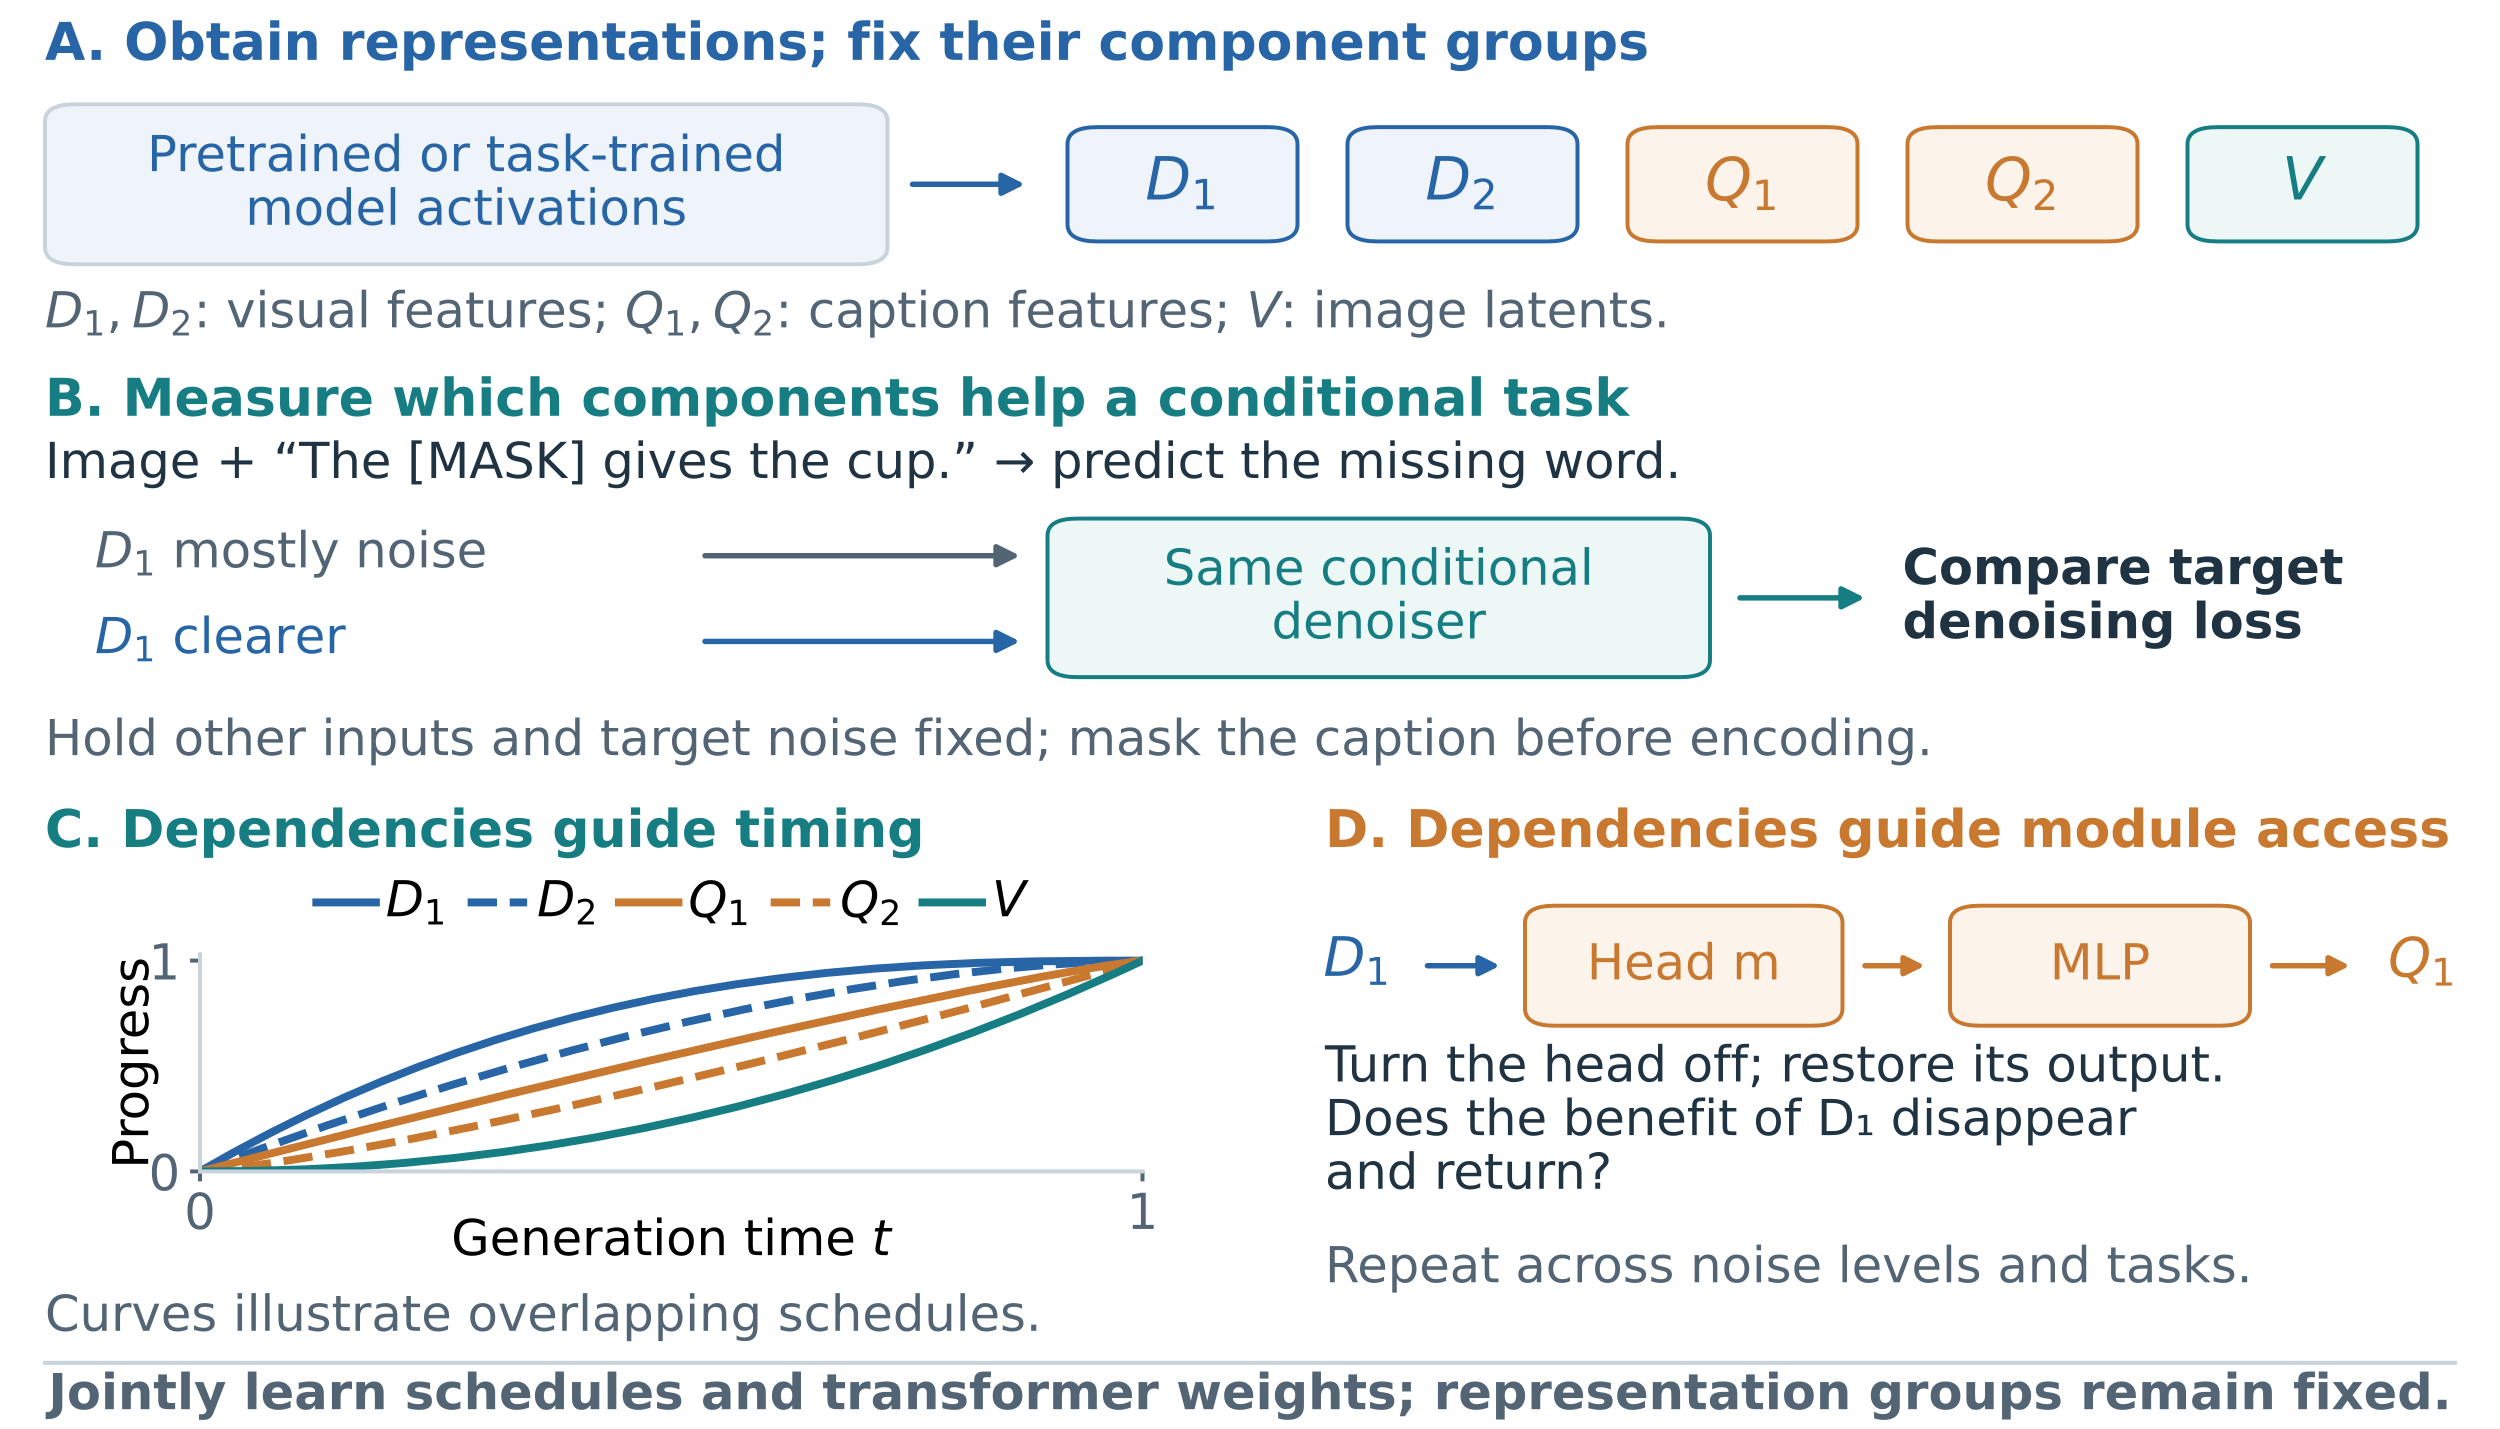
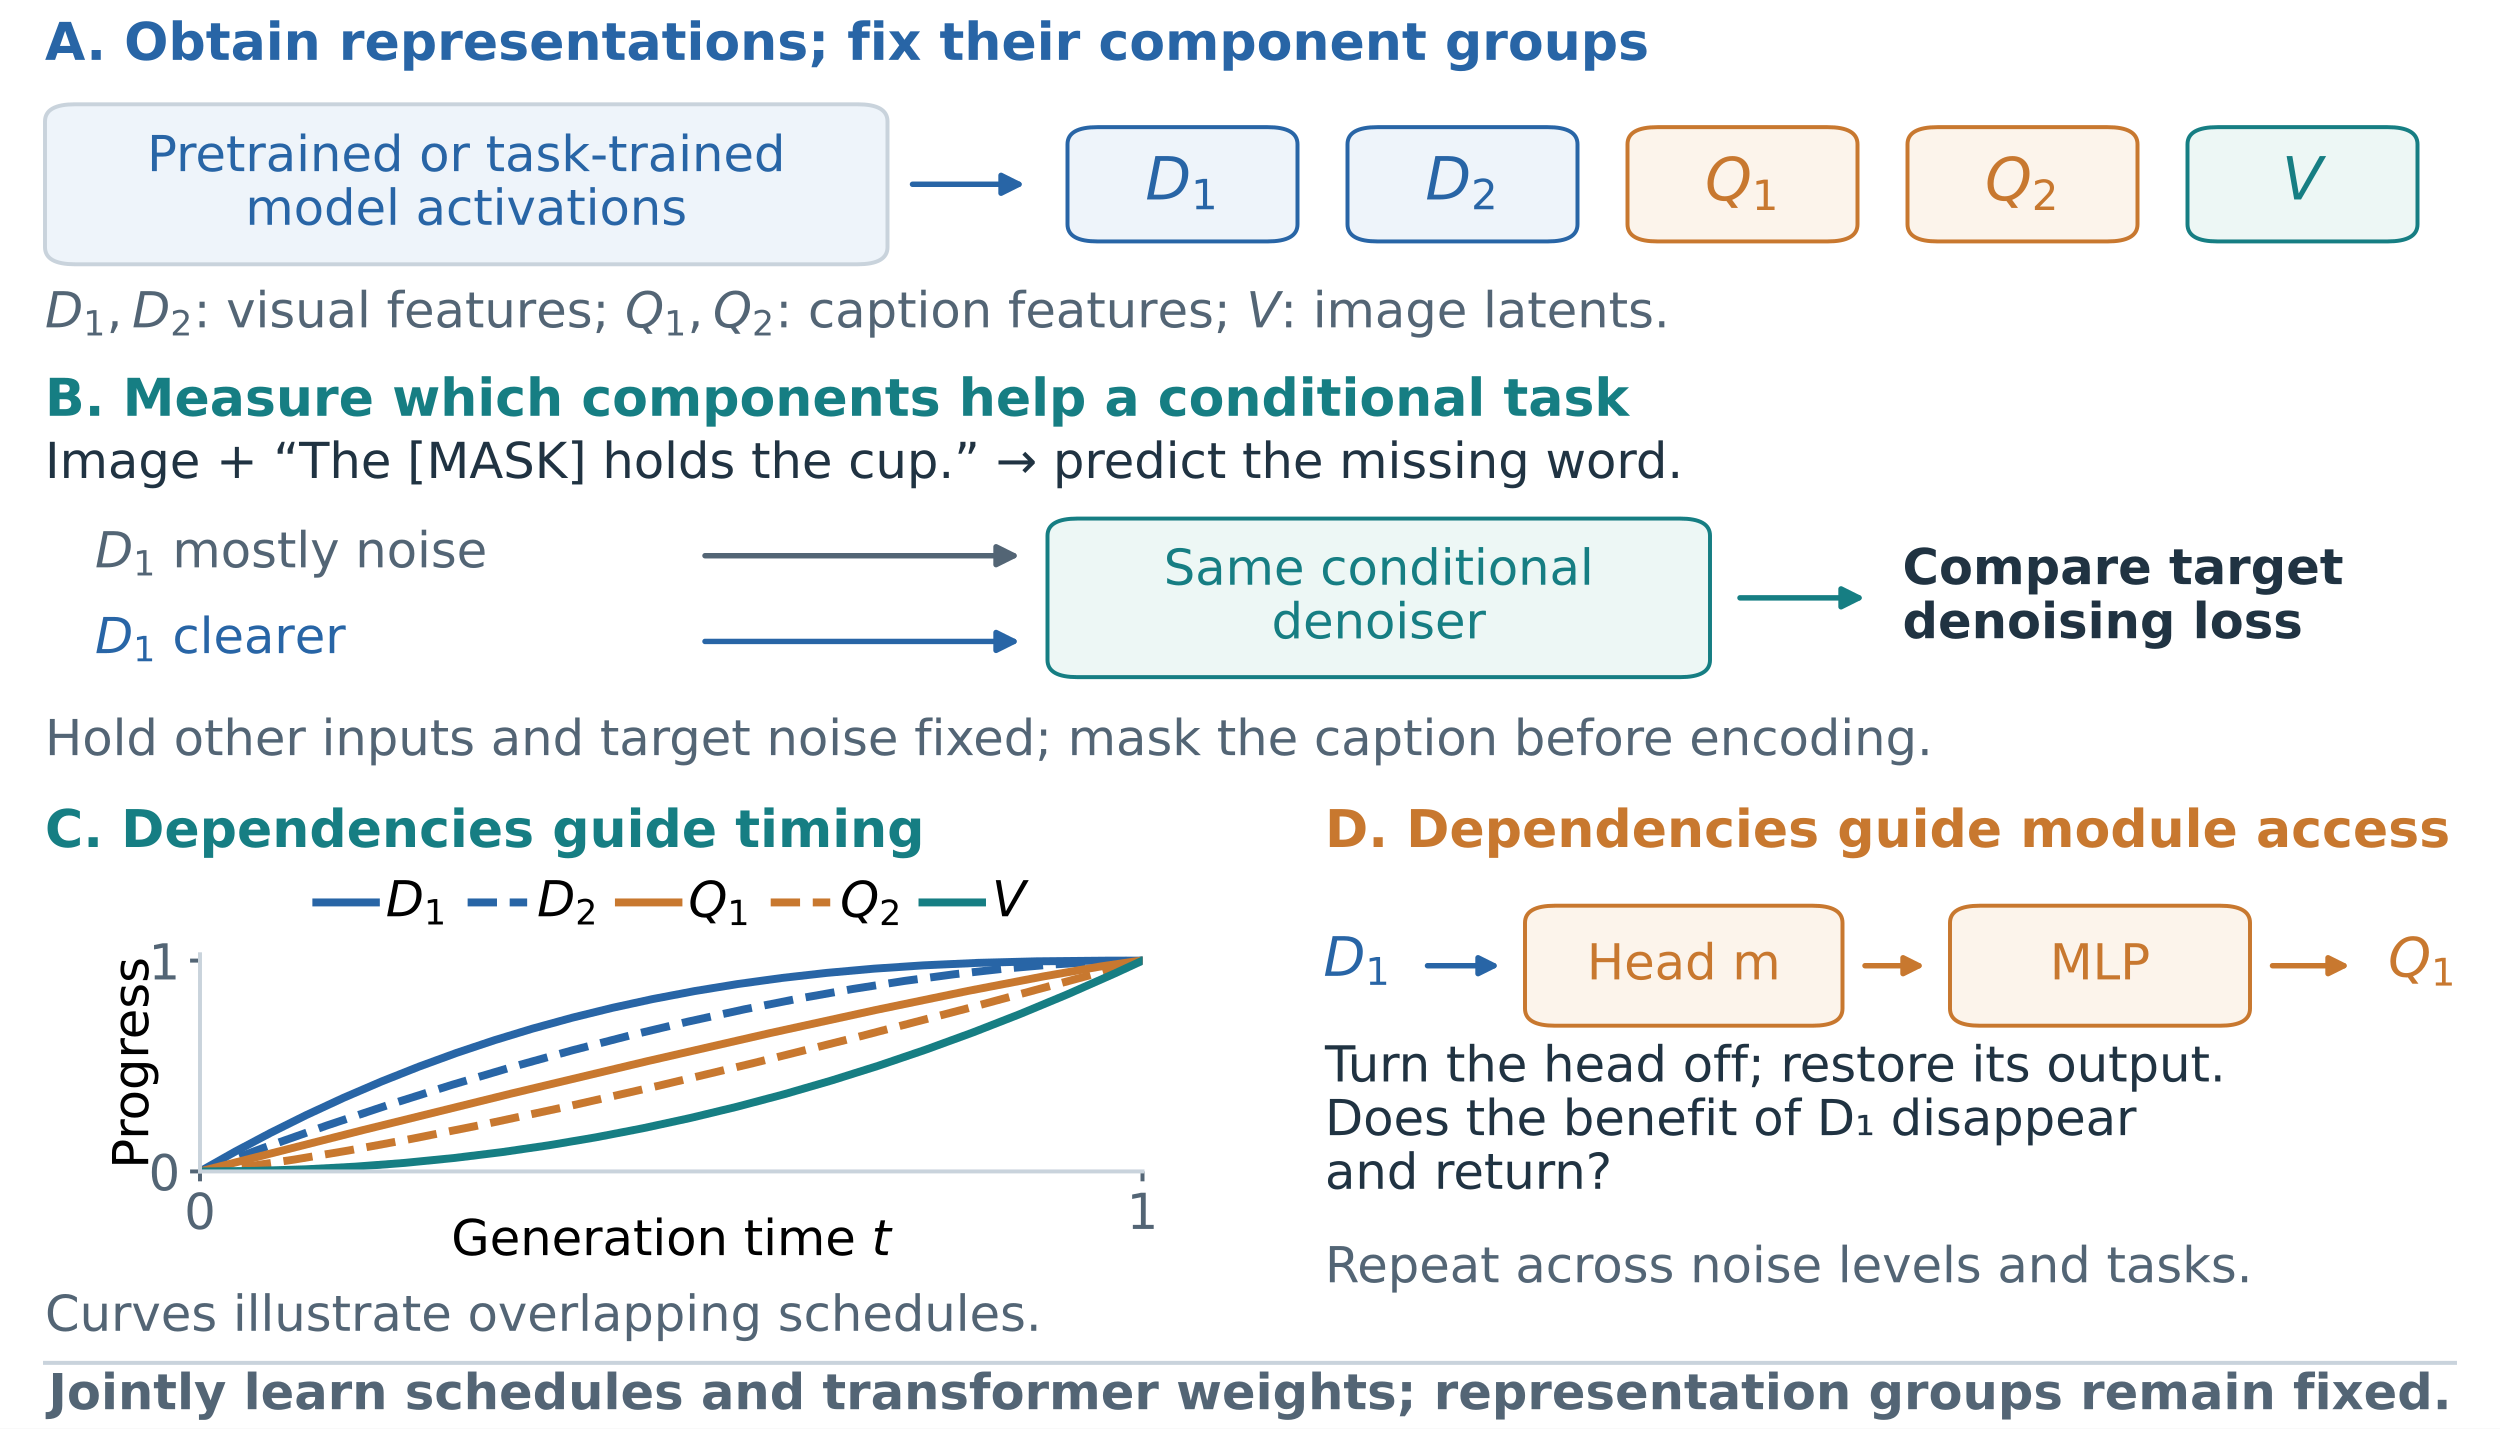
<svg xmlns="http://www.w3.org/2000/svg" xmlns:xlink="http://www.w3.org/1999/xlink" width="504pt" height="288pt" viewBox="0 0 504 288" version="1.1">
  <defs>
    <style type="text/css">*{stroke-linejoin: round; stroke-linecap: butt}</style>
  </defs>
  <g id="figure_1">
    <g id="patch_1">
      <path d="M 0 288  L 504 288  L 504 0  L 0 0  z " style="fill: #ffffff" />
    </g>
    <g id="axes_1">
      <g id="patch_2">
-         <path d="M 15.12 53.28  L 172.872 53.28  Q 178.92 53.28 178.92 49.824  L 178.92 24.48  Q 178.92 21.024 172.872 21.024  L 15.12 21.024  Q 9.072 21.024 9.072 24.48  L 9.072 49.824  Q 9.072 53.28 15.12 53.28  z " clip-path="url(#p769794c9d7)" style="fill: #eef4fa; stroke: #c9d3dc; stroke-width: 0.8; stroke-linejoin: miter" />
+         <path d="M 15.12 53.28  L 172.872 53.28  Q 178.92 53.28 178.92 49.824  L 178.92 24.48  Q 178.92 21.024 172.872 21.024  L 15.12 21.024  Q 9.072 21.024 9.072 24.48  L 9.072 49.824  Q 9.072 53.28 15.12 53.28  z " clip-path="url(#pe7cc928c40)" style="fill: #eef4fa; stroke: #c9d3dc; stroke-width: 0.8; stroke-linejoin: miter" />
      </g>
      <g id="patch_3">
-         <path d="M 183.96 37.152  Q 195.3 37.152 205.41 37.152  " clip-path="url(#p769794c9d7)" style="fill: none; stroke: #2865a6; stroke-width: 1.1; stroke-linecap: round" />
-         <path d="M 201.81 35.352  L 205.41 37.152  L 201.81 38.952  z " clip-path="url(#p769794c9d7)" style="fill: #2865a6; stroke: #2865a6; stroke-width: 1.1; stroke-linecap: round" />
+         <path d="M 183.96 37.152  Q 195.3 37.152 205.41 37.152  " clip-path="url(#pe7cc928c40)" style="fill: none; stroke: #2865a6; stroke-width: 1.1; stroke-linecap: round" />
+         <path d="M 201.81 35.352  L 205.41 37.152  L 201.81 38.952  z " clip-path="url(#pe7cc928c40)" style="fill: #2865a6; stroke: #2865a6; stroke-width: 1.1; stroke-linecap: round" />
      </g>
      <g id="patch_4">
-         <path d="M 221.256 48.672  L 255.528 48.672  Q 261.576 48.672 261.576 45.216  L 261.576 29.088  Q 261.576 25.632 255.528 25.632  L 221.256 25.632  Q 215.208 25.632 215.208 29.088  L 215.208 45.216  Q 215.208 48.672 221.256 48.672  z " clip-path="url(#p769794c9d7)" style="fill: #eef4fa; stroke: #2865a6; stroke-width: 0.8; stroke-linejoin: miter" />
+         <path d="M 221.256 48.672  L 255.528 48.672  Q 261.576 48.672 261.576 45.216  L 261.576 29.088  Q 261.576 25.632 255.528 25.632  L 221.256 25.632  Q 215.208 25.632 215.208 29.088  L 215.208 45.216  Q 215.208 48.672 221.256 48.672  z " clip-path="url(#pe7cc928c40)" style="fill: #eef4fa; stroke: #2865a6; stroke-width: 0.8; stroke-linejoin: miter" />
      </g>
      <g id="patch_5">
-         <path d="M 277.704 48.672  L 311.976 48.672  Q 318.024 48.672 318.024 45.216  L 318.024 29.088  Q 318.024 25.632 311.976 25.632  L 277.704 25.632  Q 271.656 25.632 271.656 29.088  L 271.656 45.216  Q 271.656 48.672 277.704 48.672  z " clip-path="url(#p769794c9d7)" style="fill: #eef4fa; stroke: #2865a6; stroke-width: 0.8; stroke-linejoin: miter" />
+         <path d="M 277.704 48.672  L 311.976 48.672  Q 318.024 48.672 318.024 45.216  L 318.024 29.088  Q 318.024 25.632 311.976 25.632  L 277.704 25.632  Q 271.656 25.632 271.656 29.088  L 271.656 45.216  Q 271.656 48.672 277.704 48.672  z " clip-path="url(#pe7cc928c40)" style="fill: #eef4fa; stroke: #2865a6; stroke-width: 0.8; stroke-linejoin: miter" />
      </g>
      <g id="patch_6">
-         <path d="M 334.152 48.672  L 368.424 48.672  Q 374.472 48.672 374.472 45.216  L 374.472 29.088  Q 374.472 25.632 368.424 25.632  L 334.152 25.632  Q 328.104 25.632 328.104 29.088  L 328.104 45.216  Q 328.104 48.672 334.152 48.672  z " clip-path="url(#p769794c9d7)" style="fill: #fcf4eb; stroke: #c8782f; stroke-width: 0.8; stroke-linejoin: miter" />
+         <path d="M 334.152 48.672  L 368.424 48.672  Q 374.472 48.672 374.472 45.216  L 374.472 29.088  Q 374.472 25.632 368.424 25.632  L 334.152 25.632  Q 328.104 25.632 328.104 29.088  L 328.104 45.216  Q 328.104 48.672 334.152 48.672  z " clip-path="url(#pe7cc928c40)" style="fill: #fcf4eb; stroke: #c8782f; stroke-width: 0.8; stroke-linejoin: miter" />
      </g>
      <g id="patch_7">
-         <path d="M 390.6 48.672  L 424.872 48.672  Q 430.92 48.672 430.92 45.216  L 430.92 29.088  Q 430.92 25.632 424.872 25.632  L 390.6 25.632  Q 384.552 25.632 384.552 29.088  L 384.552 45.216  Q 384.552 48.672 390.6 48.672  z " clip-path="url(#p769794c9d7)" style="fill: #fcf4eb; stroke: #c8782f; stroke-width: 0.8; stroke-linejoin: miter" />
+         <path d="M 390.6 48.672  L 424.872 48.672  Q 430.92 48.672 430.92 45.216  L 430.92 29.088  Q 430.92 25.632 424.872 25.632  L 390.6 25.632  Q 384.552 25.632 384.552 29.088  L 384.552 45.216  Q 384.552 48.672 390.6 48.672  z " clip-path="url(#pe7cc928c40)" style="fill: #fcf4eb; stroke: #c8782f; stroke-width: 0.8; stroke-linejoin: miter" />
      </g>
      <g id="patch_8">
-         <path d="M 447.048 48.672  L 481.32 48.672  Q 487.368 48.672 487.368 45.216  L 487.368 29.088  Q 487.368 25.632 481.32 25.632  L 447.048 25.632  Q 441 25.632 441 29.088  L 441 45.216  Q 441 48.672 447.048 48.672  z " clip-path="url(#p769794c9d7)" style="fill: #edf7f5; stroke: #167e83; stroke-width: 0.8; stroke-linejoin: miter" />
+         <path d="M 447.048 48.672  L 481.32 48.672  Q 487.368 48.672 487.368 45.216  L 487.368 29.088  Q 487.368 25.632 481.32 25.632  L 447.048 25.632  Q 441 25.632 441 29.088  L 441 45.216  Q 441 48.672 447.048 48.672  z " clip-path="url(#pe7cc928c40)" style="fill: #edf7f5; stroke: #167e83; stroke-width: 0.8; stroke-linejoin: miter" />
      </g>
      <g id="patch_9">
-         <path d="M 142.128 112.032  Q 173.88 112.032 204.402 112.032  " clip-path="url(#p769794c9d7)" style="fill: none; stroke: #536575; stroke-width: 1.1; stroke-linecap: round" />
-         <path d="M 200.802 110.232  L 204.402 112.032  L 200.802 113.832  z " clip-path="url(#p769794c9d7)" style="fill: #536575; stroke: #536575; stroke-width: 1.1; stroke-linecap: round" />
+         <path d="M 142.128 112.032  Q 173.88 112.032 204.402 112.032  " clip-path="url(#pe7cc928c40)" style="fill: none; stroke: #536575; stroke-width: 1.1; stroke-linecap: round" />
+         <path d="M 200.802 110.232  L 204.402 112.032  L 200.802 113.832  z " clip-path="url(#pe7cc928c40)" style="fill: #536575; stroke: #536575; stroke-width: 1.1; stroke-linecap: round" />
      </g>
      <g id="patch_10">
-         <path d="M 142.128 129.312  Q 173.88 129.312 204.402 129.312  " clip-path="url(#p769794c9d7)" style="fill: none; stroke: #2865a6; stroke-width: 1.1; stroke-linecap: round" />
-         <path d="M 200.802 127.512  L 204.402 129.312  L 200.802 131.112  z " clip-path="url(#p769794c9d7)" style="fill: #2865a6; stroke: #2865a6; stroke-width: 1.1; stroke-linecap: round" />
+         <path d="M 142.128 129.312  Q 173.88 129.312 204.402 129.312  " clip-path="url(#pe7cc928c40)" style="fill: none; stroke: #2865a6; stroke-width: 1.1; stroke-linecap: round" />
+         <path d="M 200.802 127.512  L 204.402 129.312  L 200.802 131.112  z " clip-path="url(#pe7cc928c40)" style="fill: #2865a6; stroke: #2865a6; stroke-width: 1.1; stroke-linecap: round" />
      </g>
      <g id="patch_11">
-         <path d="M 217.224 136.512  L 338.688 136.512  Q 344.736 136.512 344.736 133.056  L 344.736 108  Q 344.736 104.544 338.688 104.544  L 217.224 104.544  Q 211.176 104.544 211.176 108  L 211.176 133.056  Q 211.176 136.512 217.224 136.512  z " clip-path="url(#p769794c9d7)" style="fill: #edf7f5; stroke: #167e83; stroke-width: 0.8; stroke-linejoin: miter" />
+         <path d="M 217.224 136.512  L 338.688 136.512  Q 344.736 136.512 344.736 133.056  L 344.736 108  Q 344.736 104.544 338.688 104.544  L 217.224 104.544  Q 211.176 104.544 211.176 108  L 211.176 133.056  Q 211.176 136.512 217.224 136.512  z " clip-path="url(#pe7cc928c40)" style="fill: #edf7f5; stroke: #167e83; stroke-width: 0.8; stroke-linejoin: miter" />
      </g>
      <g id="patch_12">
-         <path d="M 350.784 120.528  Q 363.384 120.528 374.754 120.528  " clip-path="url(#p769794c9d7)" style="fill: none; stroke: #167e83; stroke-width: 1.1; stroke-linecap: round" />
-         <path d="M 371.154 118.728  L 374.754 120.528  L 371.154 122.328  z " clip-path="url(#p769794c9d7)" style="fill: #167e83; stroke: #167e83; stroke-width: 1.1; stroke-linecap: round" />
+         <path d="M 350.784 120.528  Q 363.384 120.528 374.754 120.528  " clip-path="url(#pe7cc928c40)" style="fill: none; stroke: #167e83; stroke-width: 1.1; stroke-linecap: round" />
+         <path d="M 371.154 118.728  L 374.754 120.528  L 371.154 122.328  z " clip-path="url(#pe7cc928c40)" style="fill: #167e83; stroke: #167e83; stroke-width: 1.1; stroke-linecap: round" />
      </g>
      <g id="patch_13">
-         <path d="M 287.784 194.688  Q 295.092 194.688 301.17 194.688  " clip-path="url(#p769794c9d7)" style="fill: none; stroke: #2865a6; stroke-width: 1.1; stroke-linecap: round" />
-         <path d="M 297.97 193.088  L 301.17 194.688  L 297.97 196.288  z " clip-path="url(#p769794c9d7)" style="fill: #2865a6; stroke: #2865a6; stroke-width: 1.1; stroke-linecap: round" />
+         <path d="M 287.784 194.688  Q 295.092 194.688 301.17 194.688  " clip-path="url(#pe7cc928c40)" style="fill: none; stroke: #2865a6; stroke-width: 1.1; stroke-linecap: round" />
+         <path d="M 297.97 193.088  L 301.17 194.688  L 297.97 196.288  z " clip-path="url(#pe7cc928c40)" style="fill: #2865a6; stroke: #2865a6; stroke-width: 1.1; stroke-linecap: round" />
      </g>
      <g id="patch_14">
-         <path d="M 313.488 206.784  L 365.4 206.784  Q 371.448 206.784 371.448 203.328  L 371.448 186.048  Q 371.448 182.592 365.4 182.592  L 313.488 182.592  Q 307.44 182.592 307.44 186.048  L 307.44 203.328  Q 307.44 206.784 313.488 206.784  z " clip-path="url(#p769794c9d7)" style="fill: #fcf4eb; stroke: #c8782f; stroke-width: 0.8; stroke-linejoin: miter" />
+         <path d="M 313.488 206.784  L 365.4 206.784  Q 371.448 206.784 371.448 203.328  L 371.448 186.048  Q 371.448 182.592 365.4 182.592  L 313.488 182.592  Q 307.44 182.592 307.44 186.048  L 307.44 203.328  Q 307.44 206.784 313.488 206.784  z " clip-path="url(#pe7cc928c40)" style="fill: #fcf4eb; stroke: #c8782f; stroke-width: 0.8; stroke-linejoin: miter" />
      </g>
      <g id="patch_15">
-         <path d="M 375.984 194.688  Q 382.032 194.688 386.85 194.688  " clip-path="url(#p769794c9d7)" style="fill: none; stroke: #c8782f; stroke-width: 1.1; stroke-linecap: round" />
-         <path d="M 383.65 193.088  L 386.85 194.688  L 383.65 196.288  z " clip-path="url(#p769794c9d7)" style="fill: #c8782f; stroke: #c8782f; stroke-width: 1.1; stroke-linecap: round" />
+         <path d="M 375.984 194.688  Q 382.032 194.688 386.85 194.688  " clip-path="url(#pe7cc928c40)" style="fill: none; stroke: #c8782f; stroke-width: 1.1; stroke-linecap: round" />
+         <path d="M 383.65 193.088  L 386.85 194.688  L 383.65 196.288  z " clip-path="url(#pe7cc928c40)" style="fill: #c8782f; stroke: #c8782f; stroke-width: 1.1; stroke-linecap: round" />
      </g>
      <g id="patch_16">
-         <path d="M 399.168 206.784  L 447.552 206.784  Q 453.6 206.784 453.6 203.328  L 453.6 186.048  Q 453.6 182.592 447.552 182.592  L 399.168 182.592  Q 393.12 182.592 393.12 186.048  L 393.12 203.328  Q 393.12 206.784 399.168 206.784  z " clip-path="url(#p769794c9d7)" style="fill: #fcf4eb; stroke: #c8782f; stroke-width: 0.8; stroke-linejoin: miter" />
+         <path d="M 399.168 206.784  L 447.552 206.784  Q 453.6 206.784 453.6 203.328  L 453.6 186.048  Q 453.6 182.592 447.552 182.592  L 399.168 182.592  Q 393.12 182.592 393.12 186.048  L 393.12 203.328  Q 393.12 206.784 399.168 206.784  z " clip-path="url(#pe7cc928c40)" style="fill: #fcf4eb; stroke: #c8782f; stroke-width: 0.8; stroke-linejoin: miter" />
      </g>
      <g id="patch_17">
-         <path d="M 458.136 194.688  Q 465.948 194.688 472.53 194.688  " clip-path="url(#p769794c9d7)" style="fill: none; stroke: #c8782f; stroke-width: 1.1; stroke-linecap: round" />
-         <path d="M 469.33 193.088  L 472.53 194.688  L 469.33 196.288  z " clip-path="url(#p769794c9d7)" style="fill: #c8782f; stroke: #c8782f; stroke-width: 1.1; stroke-linecap: round" />
+         <path d="M 458.136 194.688  Q 465.948 194.688 472.53 194.688  " clip-path="url(#pe7cc928c40)" style="fill: none; stroke: #c8782f; stroke-width: 1.1; stroke-linecap: round" />
+         <path d="M 469.33 193.088  L 472.53 194.688  L 469.33 196.288  z " clip-path="url(#pe7cc928c40)" style="fill: #c8782f; stroke: #c8782f; stroke-width: 1.1; stroke-linecap: round" />
      </g>
      <g id="line2d_1">
-         <path d="M 9.072 274.752  L 494.928 274.752  " clip-path="url(#p769794c9d7)" style="fill: none; stroke: #c9d3dc; stroke-width: 0.8; stroke-linecap: square" />
+         <path d="M 9.072 274.752  L 494.928 274.752  " clip-path="url(#pe7cc928c40)" style="fill: none; stroke: #c9d3dc; stroke-width: 0.8; stroke-linecap: square" />
      </g>
      <g id="text_1">
        <text style="font-weight: 700; font-size: 10.5px; font-family: 'DejaVu Sans'; text-anchor: start; fill: #2865a6" x="9.072" y="12.072" transform="rotate(-0 9.072 12.07233)">A. Obtain representations; fix their component groups</text>
      </g>
      <g id="text_2">
        <text style="font-size: 10px; font-family: 'DejaVu Sans'; fill: #2865a6" transform="translate(29.65147 34.50243)">Pretrained or task-trained</text>
        <text style="font-size: 10px; font-family: 'DejaVu Sans'; fill: #2865a6" transform="translate(49.46944 45.32032)">model activations</text>
      </g>
      <g id="text_3">
        <g style="fill: #2865a6" transform="translate(230.892 40.46325)">
          <text>
            <tspan x="0" y="-0.25" style="font-style: oblique; font-size: 12px; font-family: 'DejaVu Sans'; fill: #2865a6">D</tspan>
            <tspan x="9.24" y="1.719" style="font-size: 8.4px; font-family: 'DejaVu Sans'; fill: #2865a6">1</tspan>
          </text>
        </g>
      </g>
      <g id="text_4">
        <g style="fill: #2865a6" transform="translate(287.34 40.46325)">
          <text>
            <tspan x="0" y="-0.25" style="font-style: oblique; font-size: 12px; font-family: 'DejaVu Sans'; fill: #2865a6">D</tspan>
            <tspan x="9.24" y="1.719" style="font-size: 8.4px; font-family: 'DejaVu Sans'; fill: #2865a6">2</tspan>
          </text>
        </g>
      </g>
      <g id="text_5">
        <g style="fill: #c8782f" transform="translate(343.728 40.46325)">
          <text>
            <tspan x="0" y="-0.094" style="font-style: oblique; font-size: 12px; font-family: 'DejaVu Sans'; fill: #c8782f">Q</tspan>
            <tspan x="9.445" y="1.875" style="font-size: 8.4px; font-family: 'DejaVu Sans'; fill: #c8782f">1</tspan>
          </text>
        </g>
      </g>
      <g id="text_6">
        <g style="fill: #c8782f" transform="translate(400.176 40.46325)">
          <text>
            <tspan x="0" y="-0.094" style="font-style: oblique; font-size: 12px; font-family: 'DejaVu Sans'; fill: #c8782f">Q</tspan>
            <tspan x="9.445" y="1.875" style="font-size: 8.4px; font-family: 'DejaVu Sans'; fill: #c8782f">2</tspan>
          </text>
        </g>
      </g>
      <g id="text_7">
        <g style="fill: #167e83" transform="translate(460.044 40.46325)">
          <text>
            <tspan x="0" y="-0.25" style="font-style: oblique; font-size: 12px; font-family: 'DejaVu Sans'; fill: #167e83">V</tspan>
          </text>
        </g>
      </g>
      <g id="text_8">
        <g style="fill: #536575" transform="translate(9.072 66.398)">
          <text>
            <tspan x="0" y="-0.406" style="font-style: oblique; font-size: 10px; font-family: 'DejaVu Sans'; fill: #536575">D</tspan>
            <tspan x="17.554" y="-0.406" style="font-style: oblique; font-size: 10px; font-family: 'DejaVu Sans'; fill: #536575">D</tspan>
            <tspan x="116.939" y="-0.406" style="font-style: oblique; font-size: 10px; font-family: 'DejaVu Sans'; fill: #536575">Q</tspan>
            <tspan x="134.665" y="-0.406" style="font-style: oblique; font-size: 10px; font-family: 'DejaVu Sans'; fill: #536575">Q</tspan>
            <tspan x="242.199" y="-0.406" style="font-style: oblique; font-size: 10px; font-family: 'DejaVu Sans'; fill: #536575">V</tspan>
            <tspan x="7.7" y="1.234" style="font-size: 7px; font-family: 'DejaVu Sans'; fill: #536575">1</tspan>
            <tspan x="25.254" y="1.234" style="font-size: 7px; font-family: 'DejaVu Sans'; fill: #536575">2</tspan>
            <tspan x="124.811" y="1.234" style="font-size: 7px; font-family: 'DejaVu Sans'; fill: #536575">1</tspan>
            <tspan x="142.536" y="1.234" style="font-size: 7px; font-family: 'DejaVu Sans'; fill: #536575">2</tspan>
            <tspan x="12.427" y="-0.406" style="font-size: 10px; font-family: 'DejaVu Sans'; fill: #536575">,</tspan>
            <tspan x="29.981" y="-0.406" style="font-size: 10px; font-family: 'DejaVu Sans'; fill: #536575">:</tspan>
            <tspan x="33.351" y="-0.406" style="font-size: 10px; font-family: 'DejaVu Sans'; fill: #536575"> </tspan>
            <tspan x="36.529" y="-0.406" style="font-size: 10px; font-family: 'DejaVu Sans'; fill: #536575">v</tspan>
            <tspan x="42.447" y="-0.406" style="font-size: 10px; font-family: 'DejaVu Sans'; fill: #536575">i</tspan>
            <tspan x="45.226" y="-0.406" style="font-size: 10px; font-family: 'DejaVu Sans'; fill: #536575">s</tspan>
            <tspan x="50.436" y="-0.406" style="font-size: 10px; font-family: 'DejaVu Sans'; fill: #536575">u</tspan>
            <tspan x="56.773" y="-0.406" style="font-size: 10px; font-family: 'DejaVu Sans'; fill: #536575">a</tspan>
            <tspan x="62.901" y="-0.406" style="font-size: 10px; font-family: 'DejaVu Sans'; fill: #536575">l</tspan>
            <tspan x="65.68" y="-0.406" style="font-size: 10px; font-family: 'DejaVu Sans'; fill: #536575"> </tspan>
            <tspan x="68.858" y="-0.406" style="font-size: 10px; font-family: 'DejaVu Sans'; fill: #536575">f</tspan>
            <tspan x="72.379" y="-0.406" style="font-size: 10px; font-family: 'DejaVu Sans'; fill: #536575">e</tspan>
            <tspan x="78.531" y="-0.406" style="font-size: 10px; font-family: 'DejaVu Sans'; fill: #536575">a</tspan>
            <tspan x="84.659" y="-0.406" style="font-size: 10px; font-family: 'DejaVu Sans'; fill: #536575">t</tspan>
            <tspan x="88.58" y="-0.406" style="font-size: 10px; font-family: 'DejaVu Sans'; fill: #536575">u</tspan>
            <tspan x="94.918" y="-0.406" style="font-size: 10px; font-family: 'DejaVu Sans'; fill: #536575">r</tspan>
            <tspan x="99.029" y="-0.406" style="font-size: 10px; font-family: 'DejaVu Sans'; fill: #536575">e</tspan>
            <tspan x="105.182" y="-0.406" style="font-size: 10px; font-family: 'DejaVu Sans'; fill: #536575">s</tspan>
            <tspan x="110.392" y="-0.406" style="font-size: 10px; font-family: 'DejaVu Sans'; fill: #536575">;</tspan>
            <tspan x="113.761" y="-0.406" style="font-size: 10px; font-family: 'DejaVu Sans'; fill: #536575"> </tspan>
            <tspan x="129.538" y="-0.406" style="font-size: 10px; font-family: 'DejaVu Sans'; fill: #536575">,</tspan>
            <tspan x="147.263" y="-0.406" style="font-size: 10px; font-family: 'DejaVu Sans'; fill: #536575">:</tspan>
            <tspan x="150.632" y="-0.406" style="font-size: 10px; font-family: 'DejaVu Sans'; fill: #536575"> </tspan>
            <tspan x="153.811" y="-0.406" style="font-size: 10px; font-family: 'DejaVu Sans'; fill: #536575">c</tspan>
            <tspan x="159.309" y="-0.406" style="font-size: 10px; font-family: 'DejaVu Sans'; fill: #536575">a</tspan>
            <tspan x="165.437" y="-0.406" style="font-size: 10px; font-family: 'DejaVu Sans'; fill: #536575">p</tspan>
            <tspan x="171.784" y="-0.406" style="font-size: 10px; font-family: 'DejaVu Sans'; fill: #536575">t</tspan>
            <tspan x="175.705" y="-0.406" style="font-size: 10px; font-family: 'DejaVu Sans'; fill: #536575">i</tspan>
            <tspan x="178.483" y="-0.406" style="font-size: 10px; font-family: 'DejaVu Sans'; fill: #536575">o</tspan>
            <tspan x="184.602" y="-0.406" style="font-size: 10px; font-family: 'DejaVu Sans'; fill: #536575">n</tspan>
            <tspan x="190.939" y="-0.406" style="font-size: 10px; font-family: 'DejaVu Sans'; fill: #536575"> </tspan>
            <tspan x="194.118" y="-0.406" style="font-size: 10px; font-family: 'DejaVu Sans'; fill: #536575">f</tspan>
            <tspan x="197.639" y="-0.406" style="font-size: 10px; font-family: 'DejaVu Sans'; fill: #536575">e</tspan>
            <tspan x="203.791" y="-0.406" style="font-size: 10px; font-family: 'DejaVu Sans'; fill: #536575">a</tspan>
            <tspan x="209.919" y="-0.406" style="font-size: 10px; font-family: 'DejaVu Sans'; fill: #536575">t</tspan>
            <tspan x="213.84" y="-0.406" style="font-size: 10px; font-family: 'DejaVu Sans'; fill: #536575">u</tspan>
            <tspan x="220.178" y="-0.406" style="font-size: 10px; font-family: 'DejaVu Sans'; fill: #536575">r</tspan>
            <tspan x="224.289" y="-0.406" style="font-size: 10px; font-family: 'DejaVu Sans'; fill: #536575">e</tspan>
            <tspan x="230.441" y="-0.406" style="font-size: 10px; font-family: 'DejaVu Sans'; fill: #536575">s</tspan>
            <tspan x="235.651" y="-0.406" style="font-size: 10px; font-family: 'DejaVu Sans'; fill: #536575">;</tspan>
            <tspan x="239.021" y="-0.406" style="font-size: 10px; font-family: 'DejaVu Sans'; fill: #536575"> </tspan>
            <tspan x="249.04" y="-0.406" style="font-size: 10px; font-family: 'DejaVu Sans'; fill: #536575">:</tspan>
            <tspan x="252.409" y="-0.406" style="font-size: 10px; font-family: 'DejaVu Sans'; fill: #536575"> </tspan>
            <tspan x="255.588" y="-0.406" style="font-size: 10px; font-family: 'DejaVu Sans'; fill: #536575">i</tspan>
            <tspan x="258.366" y="-0.406" style="font-size: 10px; font-family: 'DejaVu Sans'; fill: #536575">m</tspan>
            <tspan x="268.107" y="-0.406" style="font-size: 10px; font-family: 'DejaVu Sans'; fill: #536575">a</tspan>
            <tspan x="274.235" y="-0.406" style="font-size: 10px; font-family: 'DejaVu Sans'; fill: #536575">g</tspan>
            <tspan x="280.583" y="-0.406" style="font-size: 10px; font-family: 'DejaVu Sans'; fill: #536575">e</tspan>
            <tspan x="286.735" y="-0.406" style="font-size: 10px; font-family: 'DejaVu Sans'; fill: #536575"> </tspan>
            <tspan x="289.914" y="-0.406" style="font-size: 10px; font-family: 'DejaVu Sans'; fill: #536575">l</tspan>
            <tspan x="292.692" y="-0.406" style="font-size: 10px; font-family: 'DejaVu Sans'; fill: #536575">a</tspan>
            <tspan x="298.82" y="-0.406" style="font-size: 10px; font-family: 'DejaVu Sans'; fill: #536575">t</tspan>
            <tspan x="302.741" y="-0.406" style="font-size: 10px; font-family: 'DejaVu Sans'; fill: #536575">e</tspan>
            <tspan x="308.894" y="-0.406" style="font-size: 10px; font-family: 'DejaVu Sans'; fill: #536575">n</tspan>
            <tspan x="315.231" y="-0.406" style="font-size: 10px; font-family: 'DejaVu Sans'; fill: #536575">t</tspan>
            <tspan x="319.152" y="-0.406" style="font-size: 10px; font-family: 'DejaVu Sans'; fill: #536575">s</tspan>
            <tspan x="324.362" y="-0.406" style="font-size: 10px; font-family: 'DejaVu Sans'; fill: #536575">.</tspan>
          </text>
        </g>
      </g>
      <g id="text_9">
        <text style="font-weight: 700; font-size: 10.5px; font-family: 'DejaVu Sans'; text-anchor: start; fill: #167e83" x="9.072" y="83.825" transform="rotate(-0 9.072 83.82534)">B. Measure which components help a conditional task</text>
      </g>
      <g id="text_10">
-         <text style="font-size: 10px; font-family: 'DejaVu Sans'; text-anchor: start; fill: #203342" x="9.072" y="96.359" transform="rotate(-0 9.072 96.35938)">Image + “The [MASK] gives the cup.” → predict the missing word.</text>
+         <text style="font-size: 10px; font-family: 'DejaVu Sans'; text-anchor: start; fill: #203342" x="9.072" y="96.359" transform="rotate(-0 9.072 96.35938)">Image + “The [MASK] holds the cup.” → predict the missing word.</text>
      </g>
      <g id="text_11">
        <g style="fill: #536575" transform="translate(19.152 114.782)">
          <text>
            <tspan x="0" y="-0.406" style="font-style: oblique; font-size: 10px; font-family: 'DejaVu Sans'; fill: #536575">D</tspan>
            <tspan x="7.7" y="1.234" style="font-size: 7px; font-family: 'DejaVu Sans'; fill: #536575">1</tspan>
            <tspan x="12.427" y="-0.406" style="font-size: 10px; font-family: 'DejaVu Sans'; fill: #536575"> </tspan>
            <tspan x="15.606" y="-0.406" style="font-size: 10px; font-family: 'DejaVu Sans'; fill: #536575">m</tspan>
            <tspan x="25.347" y="-0.406" style="font-size: 10px; font-family: 'DejaVu Sans'; fill: #536575">o</tspan>
            <tspan x="31.465" y="-0.406" style="font-size: 10px; font-family: 'DejaVu Sans'; fill: #536575">s</tspan>
            <tspan x="36.675" y="-0.406" style="font-size: 10px; font-family: 'DejaVu Sans'; fill: #536575">t</tspan>
            <tspan x="40.596" y="-0.406" style="font-size: 10px; font-family: 'DejaVu Sans'; fill: #536575">l</tspan>
            <tspan x="43.375" y="-0.406" style="font-size: 10px; font-family: 'DejaVu Sans'; fill: #536575">y</tspan>
            <tspan x="49.292" y="-0.406" style="font-size: 10px; font-family: 'DejaVu Sans'; fill: #536575"> </tspan>
            <tspan x="52.471" y="-0.406" style="font-size: 10px; font-family: 'DejaVu Sans'; fill: #536575">n</tspan>
            <tspan x="58.809" y="-0.406" style="font-size: 10px; font-family: 'DejaVu Sans'; fill: #536575">o</tspan>
            <tspan x="64.927" y="-0.406" style="font-size: 10px; font-family: 'DejaVu Sans'; fill: #536575">i</tspan>
            <tspan x="67.706" y="-0.406" style="font-size: 10px; font-family: 'DejaVu Sans'; fill: #536575">s</tspan>
            <tspan x="72.916" y="-0.406" style="font-size: 10px; font-family: 'DejaVu Sans'; fill: #536575">e</tspan>
          </text>
        </g>
      </g>
      <g id="text_12">
        <g style="fill: #2865a6" transform="translate(19.152 132.0714)">
          <text>
            <tspan x="0" y="-0.406" style="font-style: oblique; font-size: 10px; font-family: 'DejaVu Sans'; fill: #2865a6">D</tspan>
            <tspan x="7.7" y="1.234" style="font-size: 7px; font-family: 'DejaVu Sans'; fill: #2865a6">1</tspan>
            <tspan x="12.427" y="-0.406" style="font-size: 10px; font-family: 'DejaVu Sans'; fill: #2865a6"> </tspan>
            <tspan x="15.606" y="-0.406" style="font-size: 10px; font-family: 'DejaVu Sans'; fill: #2865a6">c</tspan>
            <tspan x="21.104" y="-0.406" style="font-size: 10px; font-family: 'DejaVu Sans'; fill: #2865a6">l</tspan>
            <tspan x="23.882" y="-0.406" style="font-size: 10px; font-family: 'DejaVu Sans'; fill: #2865a6">e</tspan>
            <tspan x="30.035" y="-0.406" style="font-size: 10px; font-family: 'DejaVu Sans'; fill: #2865a6">a</tspan>
            <tspan x="36.163" y="-0.406" style="font-size: 10px; font-family: 'DejaVu Sans'; fill: #2865a6">r</tspan>
            <tspan x="40.274" y="-0.406" style="font-size: 10px; font-family: 'DejaVu Sans'; fill: #2865a6">e</tspan>
            <tspan x="46.426" y="-0.406" style="font-size: 10px; font-family: 'DejaVu Sans'; fill: #2865a6">r</tspan>
          </text>
        </g>
      </g>
      <g id="text_13">
        <text style="font-size: 10px; font-family: 'DejaVu Sans'; fill: #167e83" transform="translate(234.6107 117.8784)">Same conditional</text>
        <text style="font-size: 10px; font-family: 'DejaVu Sans'; fill: #167e83" transform="translate(256.3513 128.6963)">denoiser</text>
      </g>
      <g id="text_14">
        <text style="font-weight: 700; font-size: 10px; font-family: 'DejaVu Sans'; fill: #203342" transform="translate(383.544 117.7612)">Compare target</text>
        <text style="font-weight: 700; font-size: 10px; font-family: 'DejaVu Sans'; fill: #203342" transform="translate(383.544 128.6573)">denoising loss</text>
      </g>
      <g id="text_15">
        <text style="font-size: 10px; font-family: 'DejaVu Sans'; text-anchor: start; fill: #536575" x="9.072" y="152.231" transform="rotate(-0 9.072 152.2314)">Hold other inputs and target noise fixed; mask the caption before encoding.</text>
      </g>
      <g id="text_16">
        <text style="font-weight: 700; font-size: 10.5px; font-family: 'DejaVu Sans'; text-anchor: start; fill: #167e83" x="9.072" y="170.76" transform="rotate(-0 9.072 170.7603)">C. Dependencies guide timing</text>
      </g>
      <g id="text_17">
        <text style="font-weight: 700; font-size: 10.5px; font-family: 'DejaVu Sans'; text-anchor: start; fill: #c8782f" x="267.12" y="170.76" transform="rotate(-0 267.12 170.7603)">D. Dependencies guide module access</text>
      </g>
      <g id="text_18">
        <text style="font-size: 10px; font-family: 'DejaVu Sans'; text-anchor: start; fill: #536575" x="9.072" y="268.295" transform="rotate(-0 9.072 268.2954)">Curves illustrate overlapping schedules.</text>
      </g>
      <g id="text_19">
        <g style="fill: #2865a6" transform="translate(266.797 197.7233)">
          <text>
            <tspan x="0" y="-0.984" style="font-style: oblique; font-size: 11px; font-family: 'DejaVu Sans'; fill: #2865a6">D</tspan>
            <tspan x="8.47" y="0.82" style="font-size: 7.7px; font-family: 'DejaVu Sans'; fill: #2865a6">1</tspan>
          </text>
        </g>
      </g>
      <g id="text_20">
        <text style="font-size: 10px; font-family: 'DejaVu Sans'; text-anchor: middle; fill: #c8782f" x="339.444" y="197.447" transform="rotate(-0 339.444 197.4474)">Head m</text>
      </g>
      <g id="text_21">
        <text style="font-size: 10px; font-family: 'DejaVu Sans'; text-anchor: middle; fill: #c8782f" x="423.36" y="197.447" transform="rotate(-0 423.36 197.4474)">MLP</text>
      </g>
      <g id="text_22">
        <g style="fill: #c8782f" transform="translate(481.446 197.7233)">
          <text>
            <tspan x="0" y="-0.828" style="font-style: oblique; font-size: 11px; font-family: 'DejaVu Sans'; fill: #c8782f">Q</tspan>
            <tspan x="8.658" y="0.977" style="font-size: 7.7px; font-family: 'DejaVu Sans'; fill: #c8782f">1</tspan>
          </text>
        </g>
      </g>
      <g id="text_23">
        <text style="font-size: 10px; font-family: 'DejaVu Sans'; fill: #203342" transform="translate(267.12 218.0215)">Turn the head off; restore its output.</text>
        <text style="font-size: 10px; font-family: 'DejaVu Sans'; fill: #203342" transform="translate(267.12 228.8394)">Does the benefit of D₁ disappear</text>
        <text style="font-size: 10px; font-family: 'DejaVu Sans'; fill: #203342" transform="translate(267.12 239.6573)">and return?</text>
      </g>
      <g id="text_24">
        <text style="font-size: 10px; font-family: 'DejaVu Sans'; text-anchor: start; fill: #536575" x="267.12" y="258.503" transform="rotate(-0 267.12 258.5034)">Repeat across noise levels and tasks.</text>
      </g>
      <g id="text_25">
        <text style="font-weight: 700; font-size: 10px; font-family: 'DejaVu Sans'; text-anchor: middle; fill: #536575" x="252" y="284.096" transform="rotate(-0 252 284.0963)">Jointly learn schedules and transformer weights; representation groups remain fixed.</text>
      </g>
    </g>
    <g id="axes_2">
      <g id="patch_18">
        <path d="M 40.32 236.16  L 230.328 236.16  L 230.328 192.384  L 40.32 192.384  z " style="fill: #ffffff" />
      </g>
      <g id="matplotlib.axis_1">
        <g id="xtick_1">
          <g id="line2d_2">
            <defs>
-               <path id="m6d167b941c" d="M 0 0  L 0 2  " style="stroke: #536575; stroke-width: 0.8" />
+               <path id="m8919afe808" d="M 0 0  L 0 2  " style="stroke: #536575; stroke-width: 0.8" />
            </defs>
            <g>
-               <use xlink:href="#m6d167b941c" x="40.32" y="236.16" style="fill: #536575; stroke: #536575; stroke-width: 0.8" />
+               <use xlink:href="#m8919afe808" x="40.32" y="236.16" style="fill: #536575; stroke: #536575; stroke-width: 0.8" />
            </g>
          </g>
          <g id="text_26">
            <text style="font-size: 10px; font-family: 'DejaVu Sans'; text-anchor: middle; fill: #536575" x="40.32" y="247.758" transform="rotate(-0 40.32 247.7584)">0</text>
          </g>
        </g>
        <g id="xtick_2">
          <g id="line2d_3">
            <g>
-               <use xlink:href="#m6d167b941c" x="230.328" y="236.16" style="fill: #536575; stroke: #536575; stroke-width: 0.8" />
+               <use xlink:href="#m8919afe808" x="230.328" y="236.16" style="fill: #536575; stroke: #536575; stroke-width: 0.8" />
            </g>
          </g>
          <g id="text_27">
            <text style="font-size: 10px; font-family: 'DejaVu Sans'; text-anchor: middle; fill: #536575" x="230.328" y="247.758" transform="rotate(-0 230.328 247.7584)">1</text>
          </g>
        </g>
        <g id="text_28">
          <g transform="translate(90.974 253.4366)">
            <text>
              <tspan x="0" y="-0.406" style="font-size: 10px; font-family: 'DejaVu Sans'">G</tspan>
              <tspan x="7.749" y="-0.406" style="font-size: 10px; font-family: 'DejaVu Sans'">e</tspan>
              <tspan x="13.901" y="-0.406" style="font-size: 10px; font-family: 'DejaVu Sans'">n</tspan>
              <tspan x="20.239" y="-0.406" style="font-size: 10px; font-family: 'DejaVu Sans'">e</tspan>
              <tspan x="26.392" y="-0.406" style="font-size: 10px; font-family: 'DejaVu Sans'">r</tspan>
              <tspan x="30.503" y="-0.406" style="font-size: 10px; font-family: 'DejaVu Sans'">a</tspan>
              <tspan x="36.631" y="-0.406" style="font-size: 10px; font-family: 'DejaVu Sans'">t</tspan>
              <tspan x="40.552" y="-0.406" style="font-size: 10px; font-family: 'DejaVu Sans'">i</tspan>
              <tspan x="43.33" y="-0.406" style="font-size: 10px; font-family: 'DejaVu Sans'">o</tspan>
              <tspan x="49.448" y="-0.406" style="font-size: 10px; font-family: 'DejaVu Sans'">n</tspan>
              <tspan x="55.786" y="-0.406" style="font-size: 10px; font-family: 'DejaVu Sans'"> </tspan>
              <tspan x="58.965" y="-0.406" style="font-size: 10px; font-family: 'DejaVu Sans'">t</tspan>
              <tspan x="62.886" y="-0.406" style="font-size: 10px; font-family: 'DejaVu Sans'">i</tspan>
              <tspan x="65.664" y="-0.406" style="font-size: 10px; font-family: 'DejaVu Sans'">m</tspan>
              <tspan x="75.405" y="-0.406" style="font-size: 10px; font-family: 'DejaVu Sans'">e</tspan>
              <tspan x="81.558" y="-0.406" style="font-size: 10px; font-family: 'DejaVu Sans'"> </tspan>
              <tspan x="84.736" y="-0.406" style="font-style: oblique; font-size: 10px; font-family: 'DejaVu Sans'">t</tspan>
            </text>
          </g>
        </g>
      </g>
      <g id="matplotlib.axis_2">
        <g id="ytick_1">
          <g id="line2d_4">
            <defs>
-               <path id="m5c95ab569f" d="M 0 0  L -2 0  " style="stroke: #536575; stroke-width: 0.8" />
+               <path id="m9274aa71ef" d="M 0 0  L -2 0  " style="stroke: #536575; stroke-width: 0.8" />
            </defs>
            <g>
-               <use xlink:href="#m5c95ab569f" x="40.32" y="236.16" style="fill: #536575; stroke: #536575; stroke-width: 0.8" />
+               <use xlink:href="#m9274aa71ef" x="40.32" y="236.16" style="fill: #536575; stroke: #536575; stroke-width: 0.8" />
            </g>
          </g>
          <g id="text_29">
            <text style="font-size: 10px; font-family: 'DejaVu Sans'; text-anchor: end; fill: #536575" x="36.32" y="239.959" transform="rotate(-0 36.32 239.9592)">0</text>
          </g>
        </g>
        <g id="ytick_2">
          <g id="line2d_5">
            <g>
-               <use xlink:href="#m5c95ab569f" x="40.32" y="193.659" style="fill: #536575; stroke: #536575; stroke-width: 0.8" />
+               <use xlink:href="#m9274aa71ef" x="40.32" y="193.659" style="fill: #536575; stroke: #536575; stroke-width: 0.8" />
            </g>
          </g>
          <g id="text_30">
            <text style="font-size: 10px; font-family: 'DejaVu Sans'; text-anchor: end; fill: #536575" x="36.32" y="197.458" transform="rotate(-0 36.32 197.4582)">1</text>
          </g>
        </g>
        <g id="text_31">
          <text style="font-size: 10px; font-family: 'DejaVu Sans'; text-anchor: middle" x="29.878" y="214.272" transform="rotate(-90 29.87781 214.272)">Progress</text>
        </g>
      </g>
      <g id="line2d_6">
-         <path d="M 40.32 236.16  L 47.445 232.14  L 54.571 228.362  L 61.696 224.822  L 69.296 221.301  L 76.897 218.035  L 84.497 215.019  L 92.097 212.244  L 99.698 209.703  L 107.298 207.388  L 115.373 205.166  L 123.448 203.181  L 131.524 201.422  L 140.074 199.794  L 148.625 198.395  L 157.65 197.152  L 166.675 196.134  L 176.176 195.285  L 186.151 194.616  L 197.077 194.116  L 208.952 193.804  L 223.203 193.667  L 230.328 193.659  L 230.328 193.659  " clip-path="url(#pf27f73ca16)" style="fill: none; stroke: #2865a6; stroke-width: 1.6; stroke-linecap: square" />
+         <path d="M 40.32 236.16  L 47.445 232.14  L 54.571 228.362  L 61.696 224.822  L 69.296 221.301  L 76.897 218.035  L 84.497 215.019  L 92.097 212.244  L 99.698 209.703  L 107.298 207.388  L 115.373 205.166  L 123.448 203.181  L 131.524 201.422  L 140.074 199.794  L 148.625 198.395  L 157.65 197.152  L 166.675 196.134  L 176.176 195.285  L 186.151 194.616  L 197.077 194.116  L 208.952 193.804  L 223.203 193.667  L 230.328 193.659  L 230.328 193.659  " clip-path="url(#p8f1c4d862f)" style="fill: none; stroke: #2865a6; stroke-width: 1.6; stroke-linecap: square" />
      </g>
      <g id="line2d_7">
-         <path d="M 40.32 236.16  L 53.146 231.399  L 65.971 226.873  L 78.797 222.589  L 91.147 218.695  L 103.498 215.037  L 115.373 211.747  L 127.249 208.686  L 138.649 205.971  L 150.05 203.483  L 160.975 201.32  L 171.901 199.384  L 182.351 197.754  L 192.326 196.414  L 202.302 195.301  L 211.802 194.471  L 220.353 193.943  L 227.953 193.684  L 230.328 193.659  L 230.328 193.659  " clip-path="url(#pf27f73ca16)" style="fill: none; stroke-dasharray: 5.92,2.56; stroke-dashoffset: 0; stroke: #2865a6; stroke-width: 1.6" />
+         <path d="M 40.32 236.16  L 53.146 231.399  L 65.971 226.873  L 78.797 222.589  L 91.147 218.695  L 103.498 215.037  L 115.373 211.747  L 127.249 208.686  L 138.649 205.971  L 150.05 203.483  L 160.975 201.32  L 171.901 199.384  L 182.351 197.754  L 192.326 196.414  L 202.302 195.301  L 211.802 194.471  L 220.353 193.943  L 227.953 193.684  L 230.328 193.659  L 230.328 193.659  " clip-path="url(#p8f1c4d862f)" style="fill: none; stroke-dasharray: 5.92,2.56; stroke-dashoffset: 0; stroke: #2865a6; stroke-width: 1.6" />
      </g>
      <g id="line2d_8">
-         <path d="M 40.32 236.16  L 73.096 227.844  L 103.023 220.474  L 130.574 213.916  L 155.275 208.263  L 176.651 203.592  L 195.177 199.763  L 210.377 196.842  L 221.778 194.86  L 228.903 193.812  L 230.328 193.659  L 230.328 193.659  " clip-path="url(#pf27f73ca16)" style="fill: none; stroke: #c8782f; stroke-width: 1.6; stroke-linecap: square" />
+         <path d="M 40.32 236.16  L 73.096 227.844  L 103.023 220.474  L 130.574 213.916  L 155.275 208.263  L 176.651 203.592  L 195.177 199.763  L 210.377 196.842  L 221.778 194.86  L 228.903 193.812  L 230.328 193.659  L 230.328 193.659  " clip-path="url(#p8f1c4d862f)" style="fill: none; stroke: #c8782f; stroke-width: 1.6; stroke-linecap: square" />
      </g>
      <g id="line2d_9">
-         <path d="M 40.32 236.16  L 43.645 235.889  L 50.295 235.092  L 59.321 233.77  L 70.246 231.943  L 83.072 229.574  L 97.797 226.625  L 114.423 223.061  L 132.474 218.958  L 151.95 214.3  L 172.851 209.069  L 195.177 203.249  L 218.928 196.822  L 230.328 193.659  L 230.328 193.659  " clip-path="url(#pf27f73ca16)" style="fill: none; stroke-dasharray: 5.92,2.56; stroke-dashoffset: 0; stroke: #c8782f; stroke-width: 1.6" />
+         <path d="M 40.32 236.16  L 43.645 235.889  L 50.295 235.092  L 59.321 233.77  L 70.246 231.943  L 83.072 229.574  L 97.797 226.625  L 114.423 223.061  L 132.474 218.958  L 151.95 214.3  L 172.851 209.069  L 195.177 203.249  L 218.928 196.822  L 230.328 193.659  L 230.328 193.659  " clip-path="url(#p8f1c4d862f)" style="fill: none; stroke-dasharray: 5.92,2.56; stroke-dashoffset: 0; stroke: #c8782f; stroke-width: 1.6" />
      </g>
      <g id="line2d_10">
-         <path d="M 40.32 236.16  L 51.245 236.054  L 61.696 235.728  L 71.671 235.194  L 81.647 234.434  L 91.622 233.442  L 101.123 232.277  L 110.623 230.892  L 120.123 229.286  L 129.624 227.454  L 139.124 225.395  L 148.625 223.106  L 158.125 220.585  L 167.625 217.83  L 177.126 214.84  L 186.626 211.611  L 196.127 208.144  L 205.627 204.436  L 215.127 200.486  L 224.628 196.292  L 230.328 193.659  L 230.328 193.659  " clip-path="url(#pf27f73ca16)" style="fill: none; stroke: #167e83; stroke-width: 1.6; stroke-linecap: square" />
+         <path d="M 40.32 236.16  L 51.245 236.054  L 61.696 235.728  L 71.671 235.194  L 81.647 234.434  L 91.622 233.442  L 101.123 232.277  L 110.623 230.892  L 120.123 229.286  L 129.624 227.454  L 139.124 225.395  L 148.625 223.106  L 158.125 220.585  L 167.625 217.83  L 177.126 214.84  L 186.626 211.611  L 196.127 208.144  L 205.627 204.436  L 215.127 200.486  L 224.628 196.292  L 230.328 193.659  L 230.328 193.659  " clip-path="url(#p8f1c4d862f)" style="fill: none; stroke: #167e83; stroke-width: 1.6; stroke-linecap: square" />
      </g>
      <g id="patch_19">
        <path d="M 40.32 236.16  L 40.32 192.384  " style="fill: none; stroke: #c9d3dc; stroke-width: 0.8; stroke-linejoin: miter; stroke-linecap: square" />
      </g>
      <g id="patch_20">
        <path d="M 40.32 236.16  L 230.328 236.16  " style="fill: none; stroke: #c9d3dc; stroke-width: 0.8; stroke-linejoin: miter; stroke-linecap: square" />
      </g>
      <g id="legend_1">
        <g id="line2d_11">
          <path d="M 63.774 181.929  L 69.774 181.929  L 75.774 181.929  " style="fill: none; stroke: #2865a6; stroke-width: 1.6; stroke-linecap: square" />
        </g>
        <g id="text_32">
          <g transform="translate(77.774 185.4288)">
            <text>
              <tspan x="0" y="-0.703" style="font-style: oblique; font-size: 10px; font-family: 'DejaVu Sans'">D</tspan>
              <tspan x="7.7" y="0.938" style="font-size: 7px; font-family: 'DejaVu Sans'">1</tspan>
            </text>
          </g>
        </g>
        <g id="line2d_12">
          <path d="M 94.274 181.929  L 100.274 181.929  L 106.274 181.929  " style="fill: none; stroke-dasharray: 5.92,2.56; stroke-dashoffset: 0; stroke: #2865a6; stroke-width: 1.6" />
        </g>
        <g id="text_33">
          <g transform="translate(108.274 185.4288)">
            <text>
              <tspan x="0" y="-0.703" style="font-style: oblique; font-size: 10px; font-family: 'DejaVu Sans'">D</tspan>
              <tspan x="7.7" y="0.938" style="font-size: 7px; font-family: 'DejaVu Sans'">2</tspan>
            </text>
          </g>
        </g>
        <g id="line2d_13">
          <path d="M 124.774 181.929  L 130.774 181.929  L 136.774 181.929  " style="fill: none; stroke: #c8782f; stroke-width: 1.6; stroke-linecap: square" />
        </g>
        <g id="text_34">
          <g transform="translate(138.774 185.4288)">
            <text>
              <tspan x="0" y="-0.578" style="font-style: oblique; font-size: 10px; font-family: 'DejaVu Sans'">Q</tspan>
              <tspan x="7.871" y="1.062" style="font-size: 7px; font-family: 'DejaVu Sans'">1</tspan>
            </text>
          </g>
        </g>
        <g id="line2d_14">
          <path d="M 155.374 181.929  L 161.374 181.929  L 167.374 181.929  " style="fill: none; stroke-dasharray: 5.92,2.56; stroke-dashoffset: 0; stroke: #c8782f; stroke-width: 1.6" />
        </g>
        <g id="text_35">
          <g transform="translate(169.374 185.4288)">
            <text>
              <tspan x="0" y="-0.578" style="font-style: oblique; font-size: 10px; font-family: 'DejaVu Sans'">Q</tspan>
              <tspan x="7.871" y="1.062" style="font-size: 7px; font-family: 'DejaVu Sans'">2</tspan>
            </text>
          </g>
        </g>
        <g id="line2d_15">
          <path d="M 185.974 181.929  L 191.974 181.929  L 197.974 181.929  " style="fill: none; stroke: #167e83; stroke-width: 1.6; stroke-linecap: square" />
        </g>
        <g id="text_36">
          <g transform="translate(199.974 185.4288)">
            <text>
              <tspan x="0" y="-0.703" style="font-style: oblique; font-size: 10px; font-family: 'DejaVu Sans'">V</tspan>
            </text>
          </g>
        </g>
      </g>
    </g>
  </g>
  <defs>
-     <clipPath id="p769794c9d7">
+     <clipPath id="pe7cc928c40">
      <rect x="0" y="0" width="504" height="288" />
    </clipPath>
-     <clipPath id="pf27f73ca16">
+     <clipPath id="p8f1c4d862f">
      <rect x="40.32" y="192.384" width="190.008" height="43.776" />
    </clipPath>
  </defs>
</svg>
